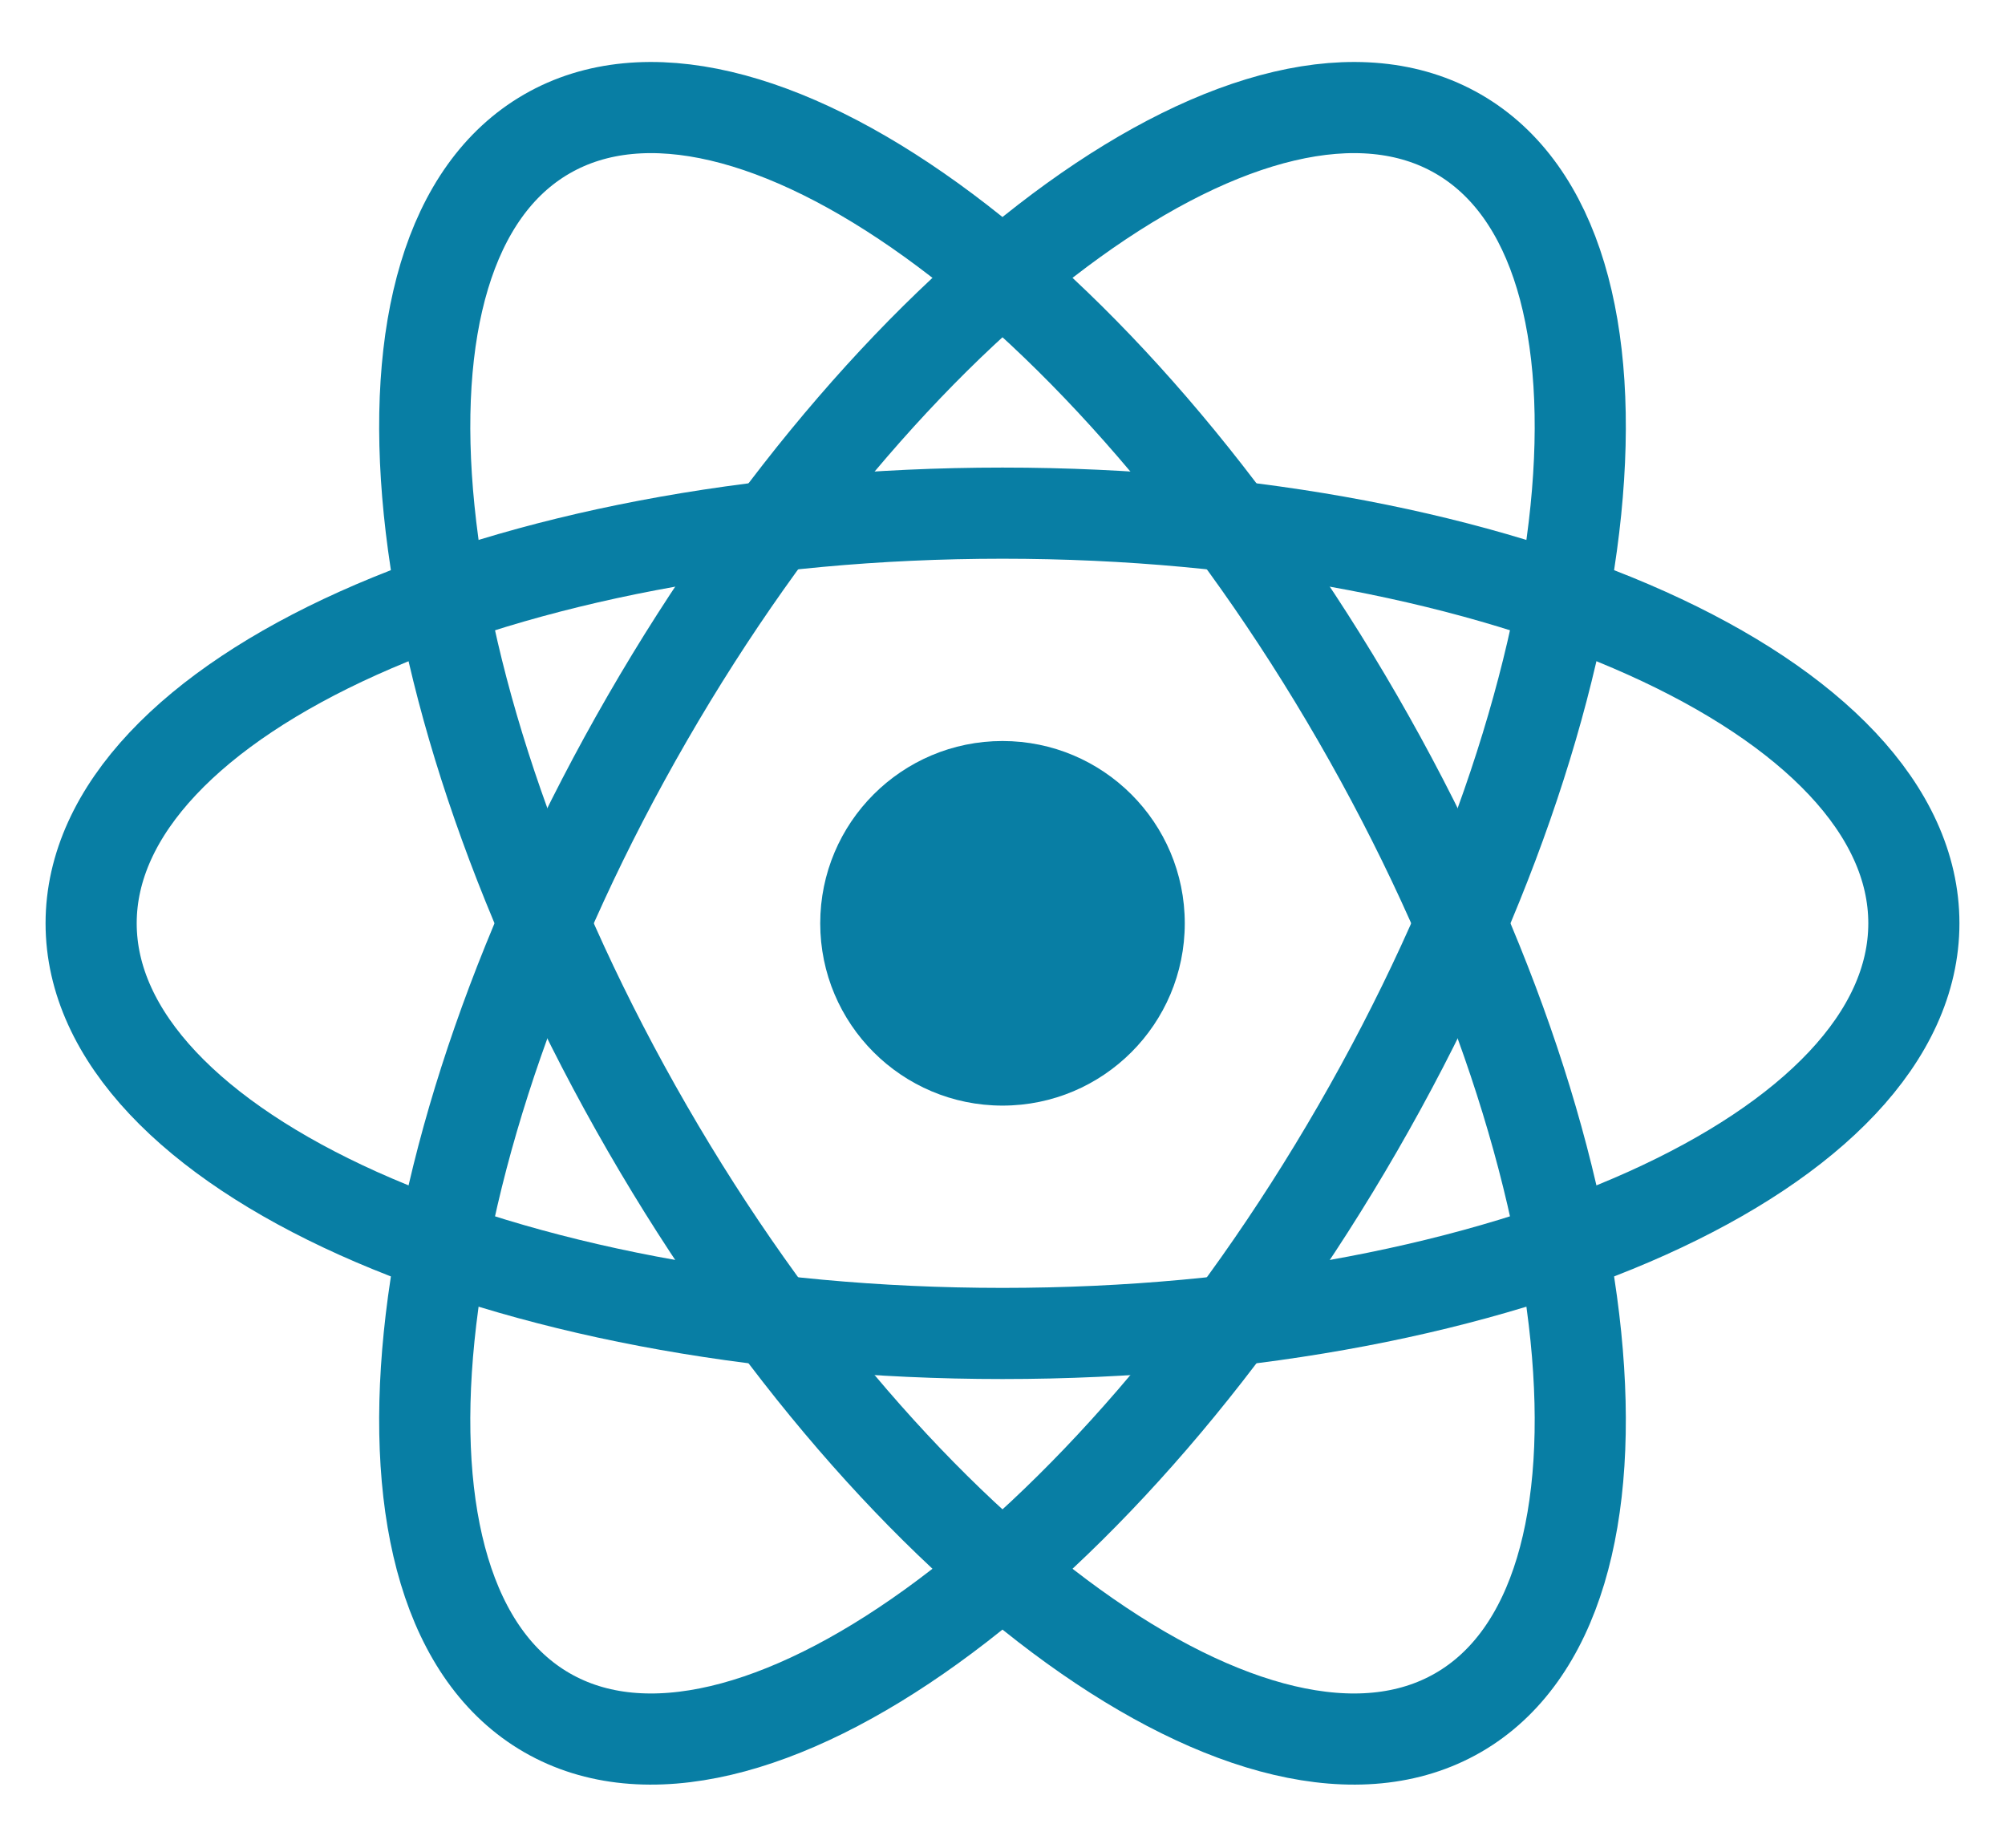
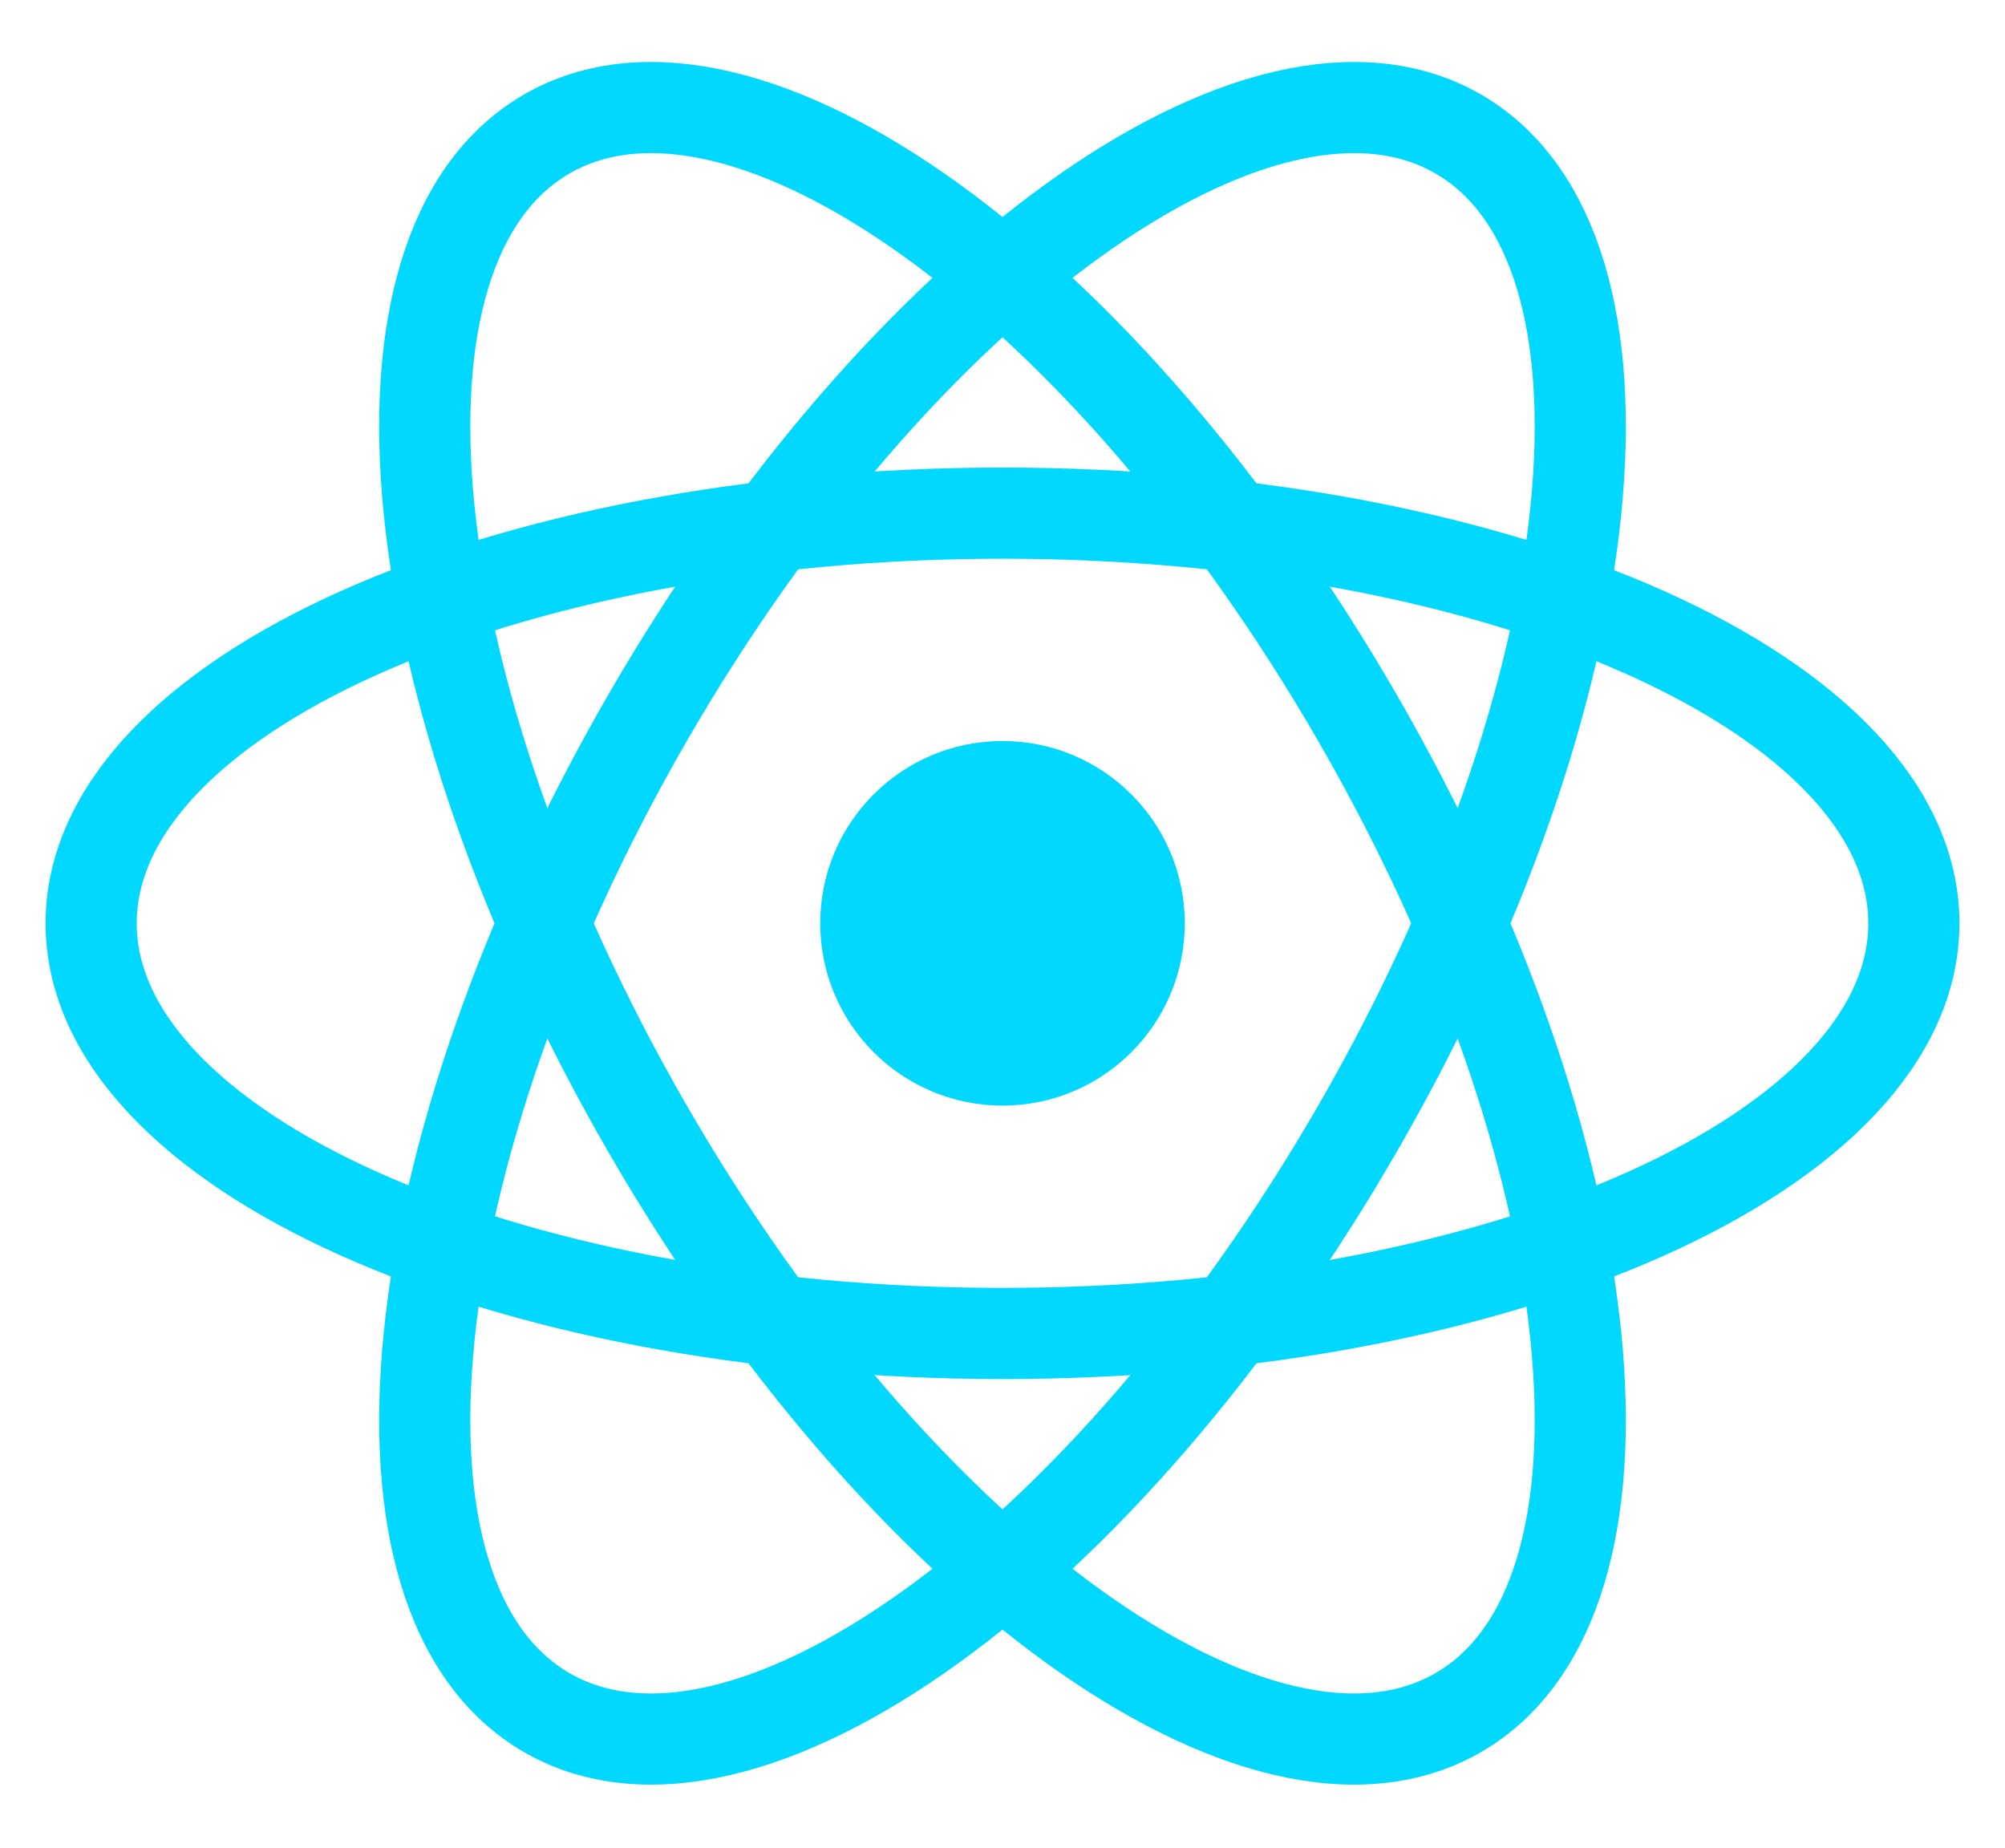
- <svg xmlns="http://www.w3.org/2000/svg" fill="none" viewBox="-11 -10.13 22 20.27">
-   <circle r="2" fill="#087ea4" />
-   <g stroke="#087ea4">
+ <svg xmlns="http://www.w3.org/2000/svg" viewBox="-11 -10.13 22 20.27" fill="none">
+   <circle r="2" fill="#00D8FF" />
+   <g stroke="#00D8FF" stroke-width="1">
    <ellipse rx="10" ry="4.5" />
    <ellipse rx="10" ry="4.5" transform="rotate(60)" />
    <ellipse rx="10" ry="4.5" transform="rotate(120)" />
  </g>
</svg>
